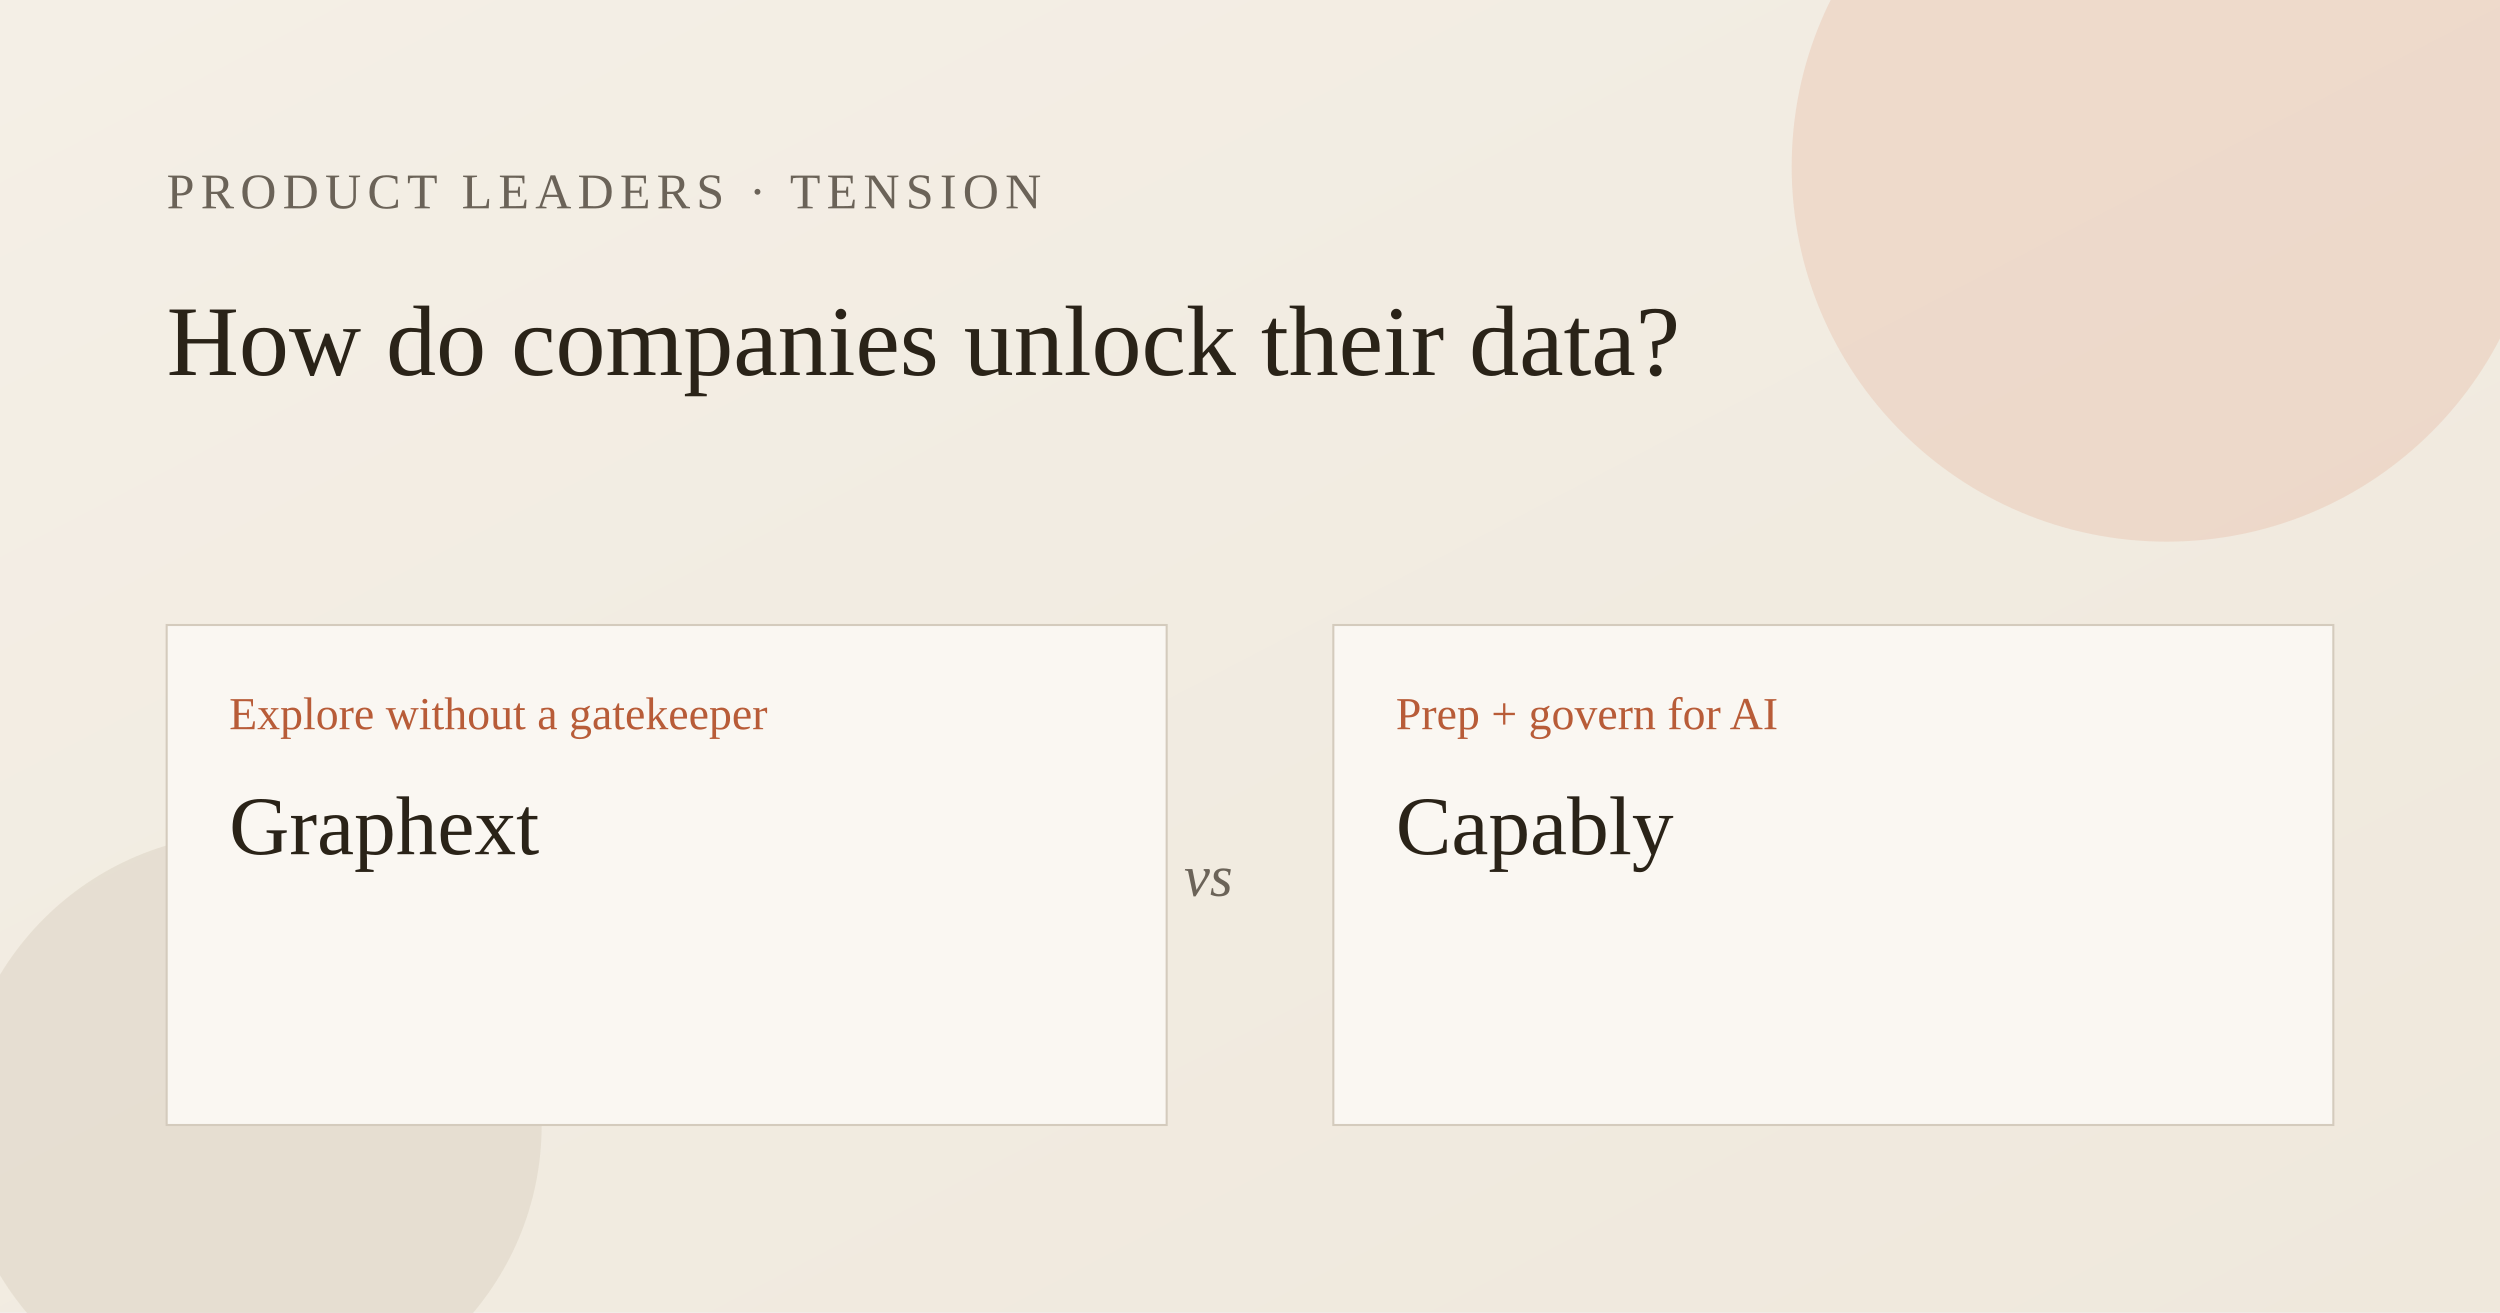
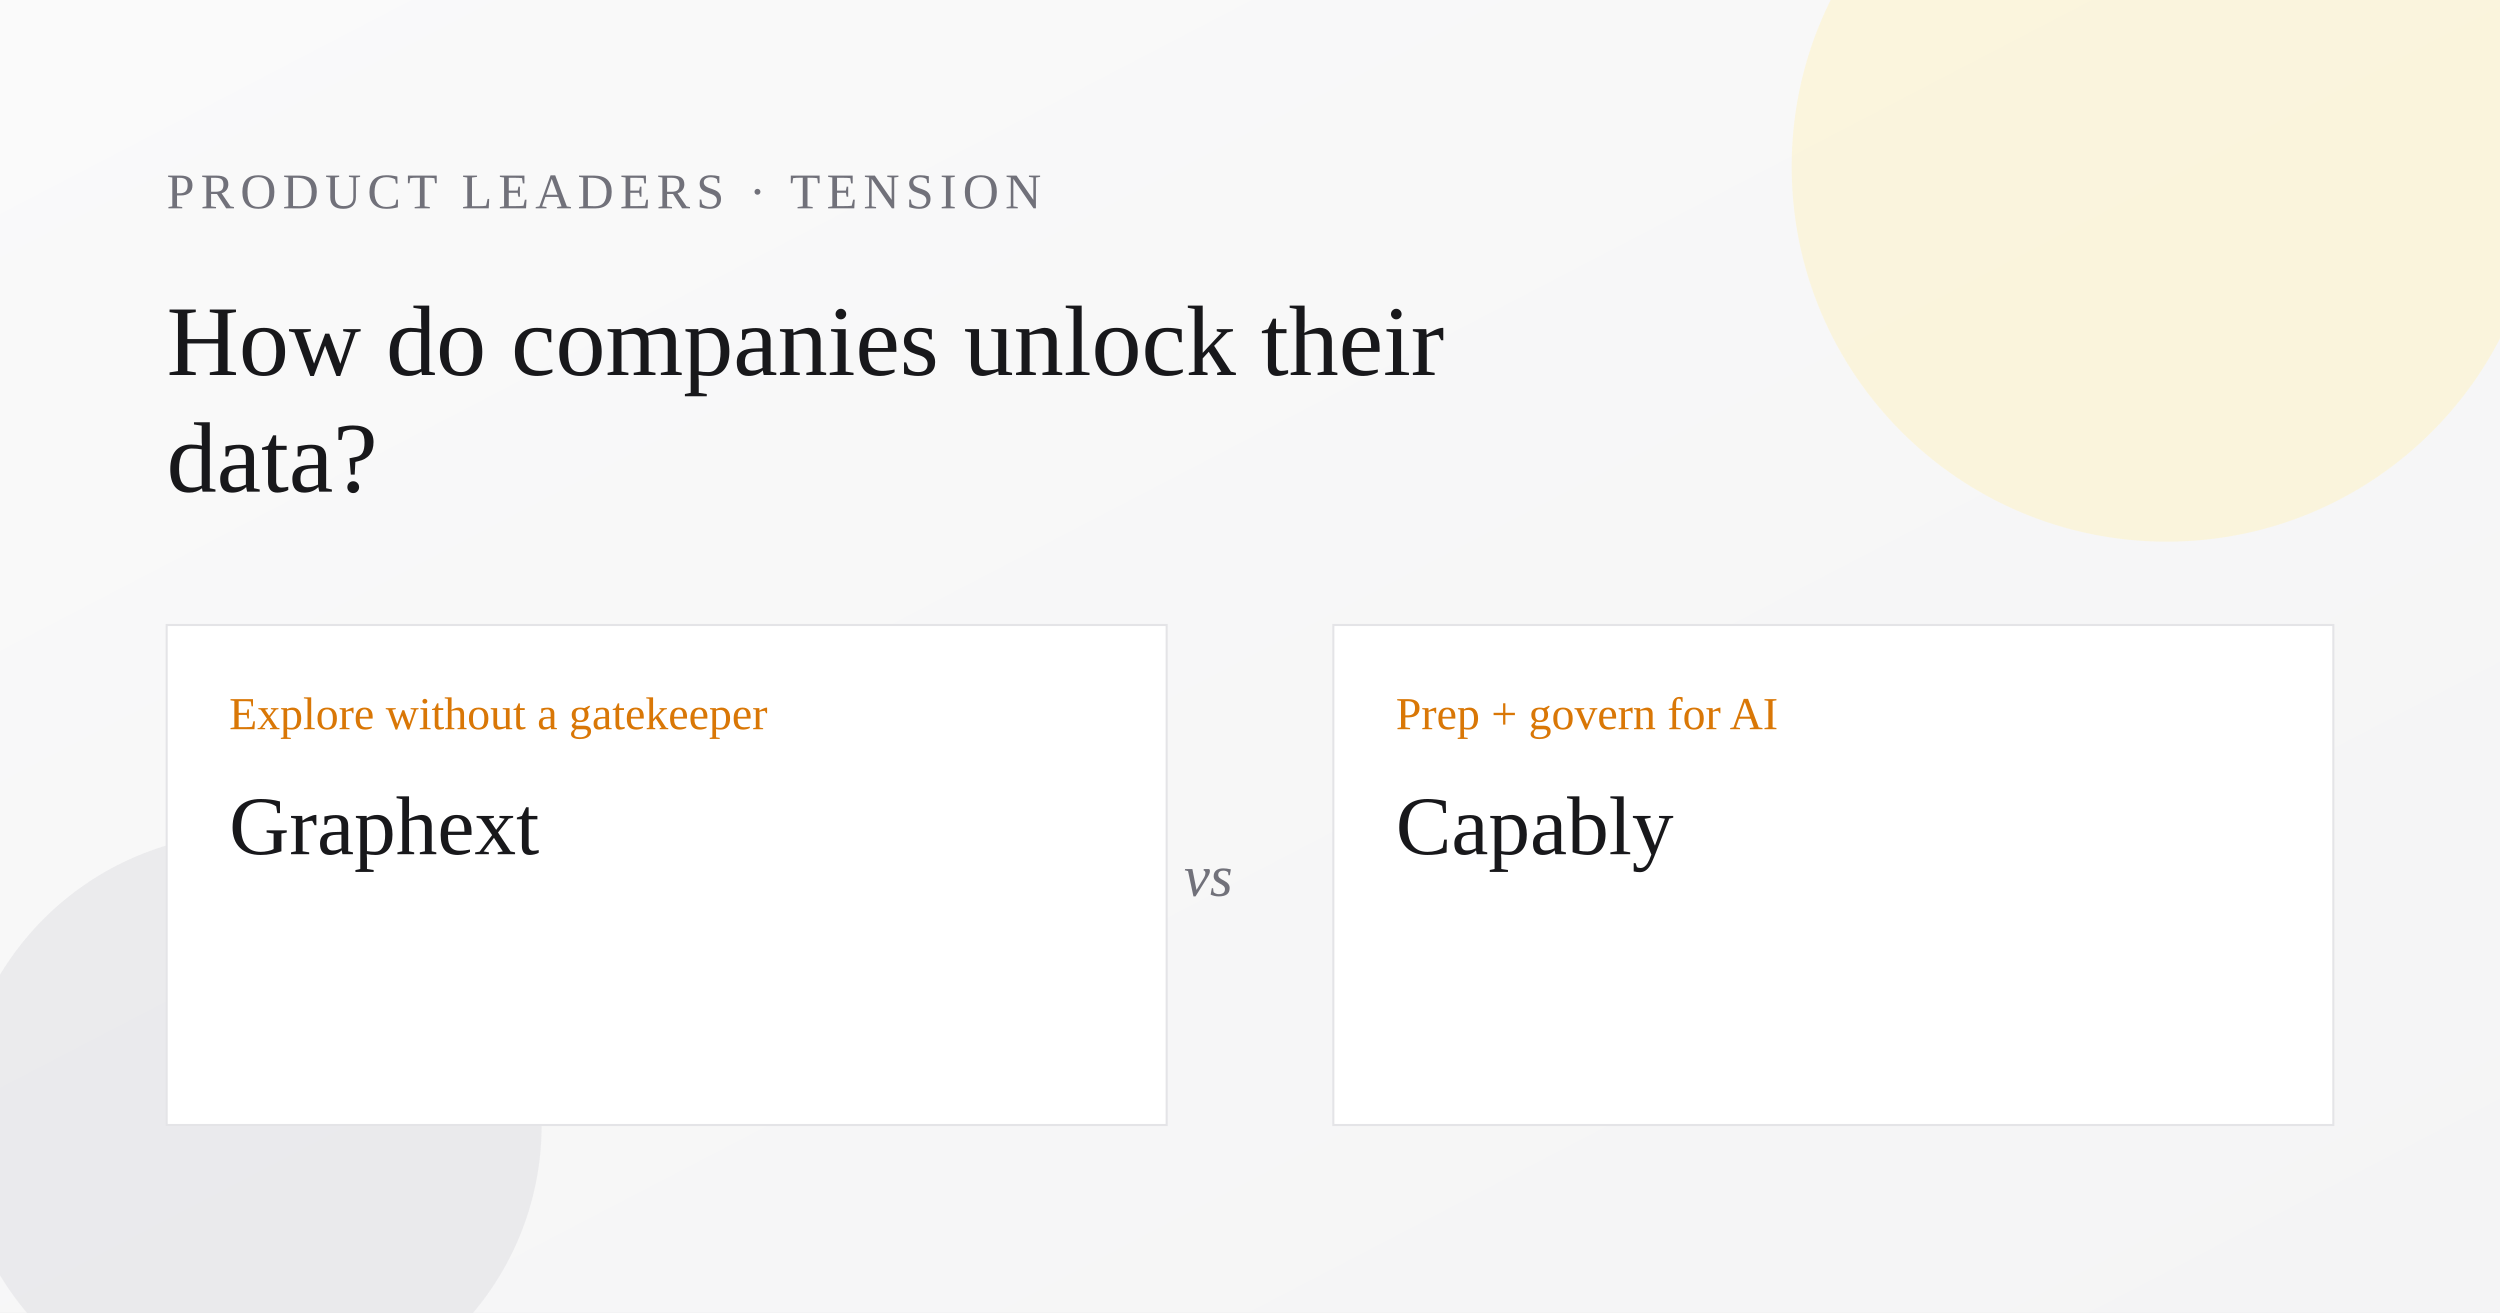
<svg xmlns="http://www.w3.org/2000/svg" width="1200" height="630" viewBox="0 0 1200 630" role="img" aria-label="How do companies unlock their data?">
  <defs>
    <linearGradient id="bg" x1="0" y1="0" x2="1" y2="1">
-       <stop offset="0%" stop-color="#f4efe6" />
-       <stop offset="100%" stop-color="#efe8dc" />
+       <stop offset="0%" stop-color="#fafafa" />
+       <stop offset="100%" stop-color="#f4f4f5" />
    </linearGradient>
  </defs>
  <rect width="1200" height="630" fill="url(#bg)" />
-   <circle cx="1040" cy="80" r="180" fill="#e8c4b0" opacity="0.45" />
-   <circle cx="120" cy="540" r="140" fill="#ddd4c4" opacity="0.55" />
-   <text x="80" y="100" font-family="Georgia, 'Times New Roman', serif" font-size="24" fill="#6b6358" letter-spacing="3">PRODUCT LEADERS · TENSION</text>
-   <text x="80" y="180" font-family="Georgia, 'Times New Roman', serif" font-size="48" fill="#2a2318">
-     <tspan x="80" dy="0">How do companies unlock their data?</tspan>
+   <circle cx="1040" cy="80" r="180" fill="#fef3c7" opacity="0.55" />
+   <circle cx="120" cy="540" r="140" fill="#e4e4e7" opacity="0.65" />
+   <text x="80" y="100" font-family="Georgia, 'Times New Roman', serif" font-size="24" fill="#71717a" letter-spacing="3">PRODUCT LEADERS · TENSION</text>
+   <text x="80" y="180" font-family="Georgia, 'Times New Roman', serif" font-size="48" fill="#18181b">
+     <tspan x="80" dy="0">How do companies unlock their</tspan>
+     <tspan x="80" dy="56">data?</tspan>
  </text>
-   <rect x="80" y="300" width="480" height="240" fill="#faf7f2" stroke="#d4cbbd" />
-   <rect x="640" y="300" width="480" height="240" fill="#faf7f2" stroke="#d4cbbd" />
-   <text x="110" y="350" font-family="Georgia, 'Times New Roman', serif" font-size="22" fill="#b85c38">Explore without a gatekeeper</text>
-   <text x="110" y="410" font-family="Georgia, 'Times New Roman', serif" font-size="40" fill="#2a2318">Graphext</text>
-   <text x="670" y="350" font-family="Georgia, 'Times New Roman', serif" font-size="22" fill="#b85c38">Prep + govern for AI</text>
-   <text x="670" y="410" font-family="Georgia, 'Times New Roman', serif" font-size="40" fill="#2a2318">Capably</text>
-   <text x="580" y="430" font-family="Georgia, 'Times New Roman', serif" font-size="28" font-style="italic" fill="#6b6358" text-anchor="middle">vs</text>
+   <rect x="80" y="300" width="480" height="240" fill="#ffffff" stroke="#e4e4e7" />
+   <rect x="640" y="300" width="480" height="240" fill="#ffffff" stroke="#e4e4e7" />
+   <text x="110" y="350" font-family="Georgia, 'Times New Roman', serif" font-size="22" fill="#d97706">Explore without a gatekeeper</text>
+   <text x="110" y="410" font-family="Georgia, 'Times New Roman', serif" font-size="40" fill="#18181b">Graphext</text>
+   <text x="670" y="350" font-family="Georgia, 'Times New Roman', serif" font-size="22" fill="#d97706">Prep + govern for AI</text>
+   <text x="670" y="410" font-family="Georgia, 'Times New Roman', serif" font-size="40" fill="#18181b">Capably</text>
+   <text x="580" y="430" font-family="Georgia, 'Times New Roman', serif" font-size="28" font-style="italic" fill="#71717a" text-anchor="middle">vs</text>
</svg>
